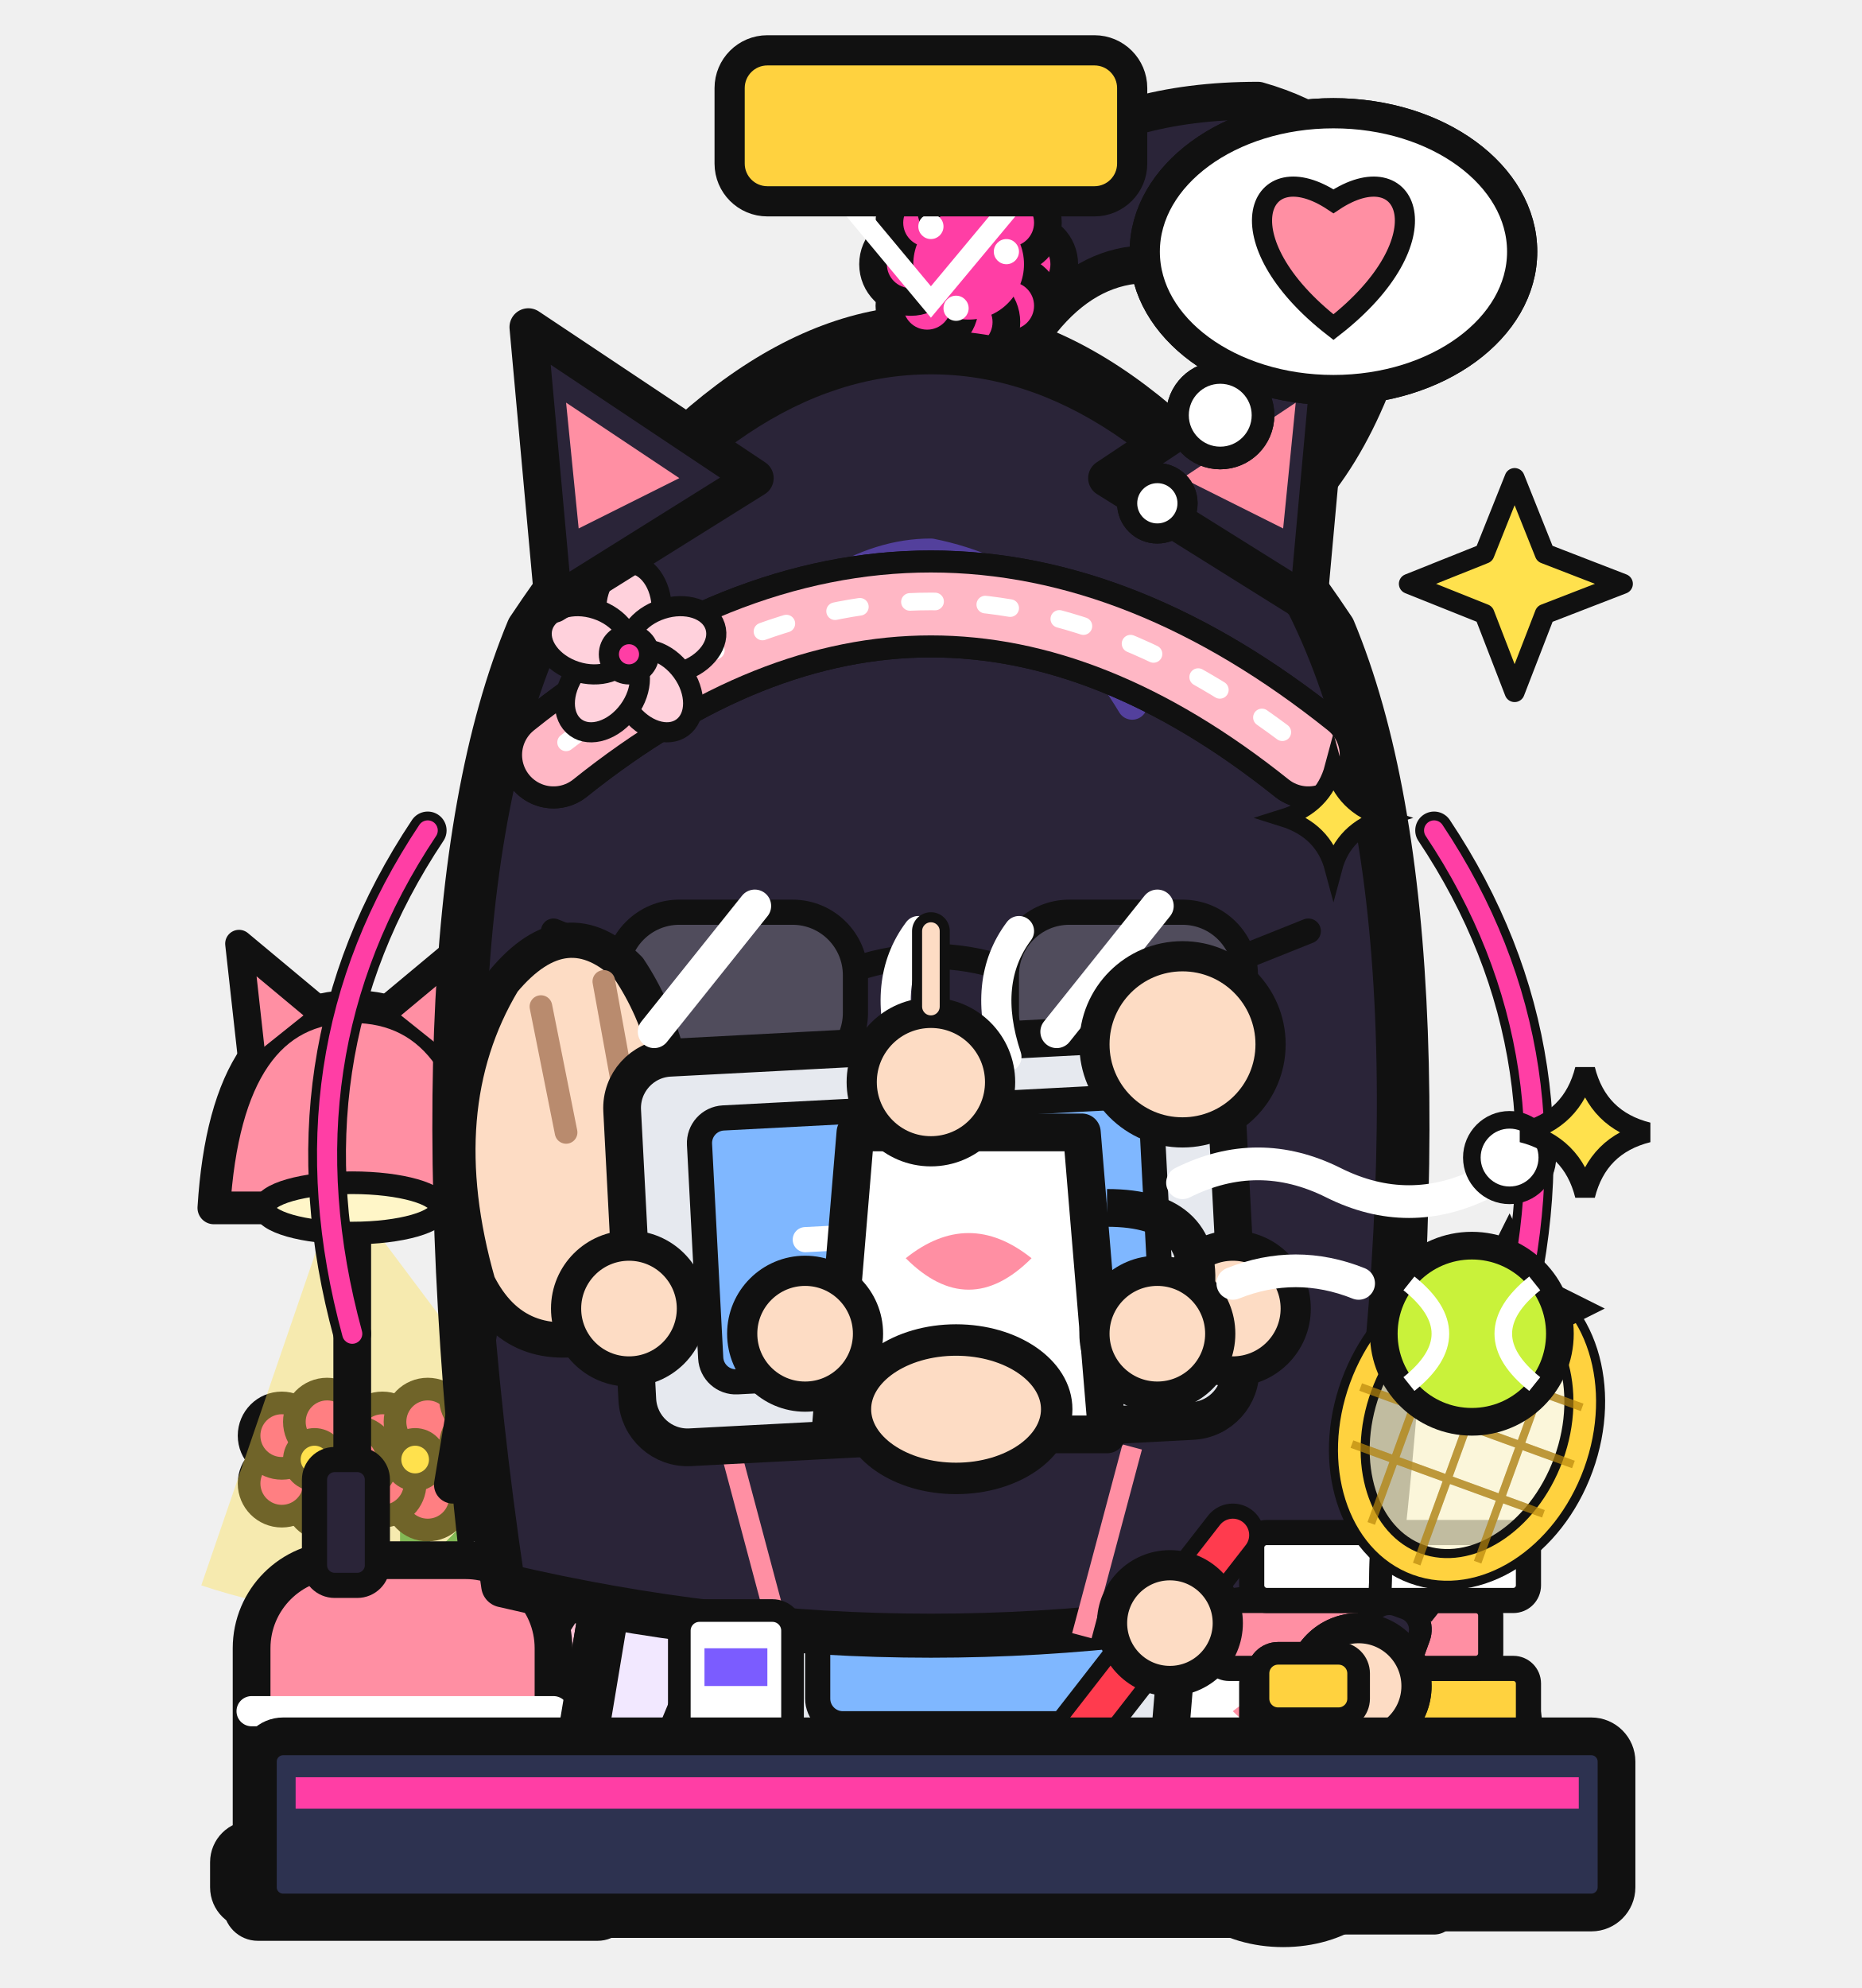
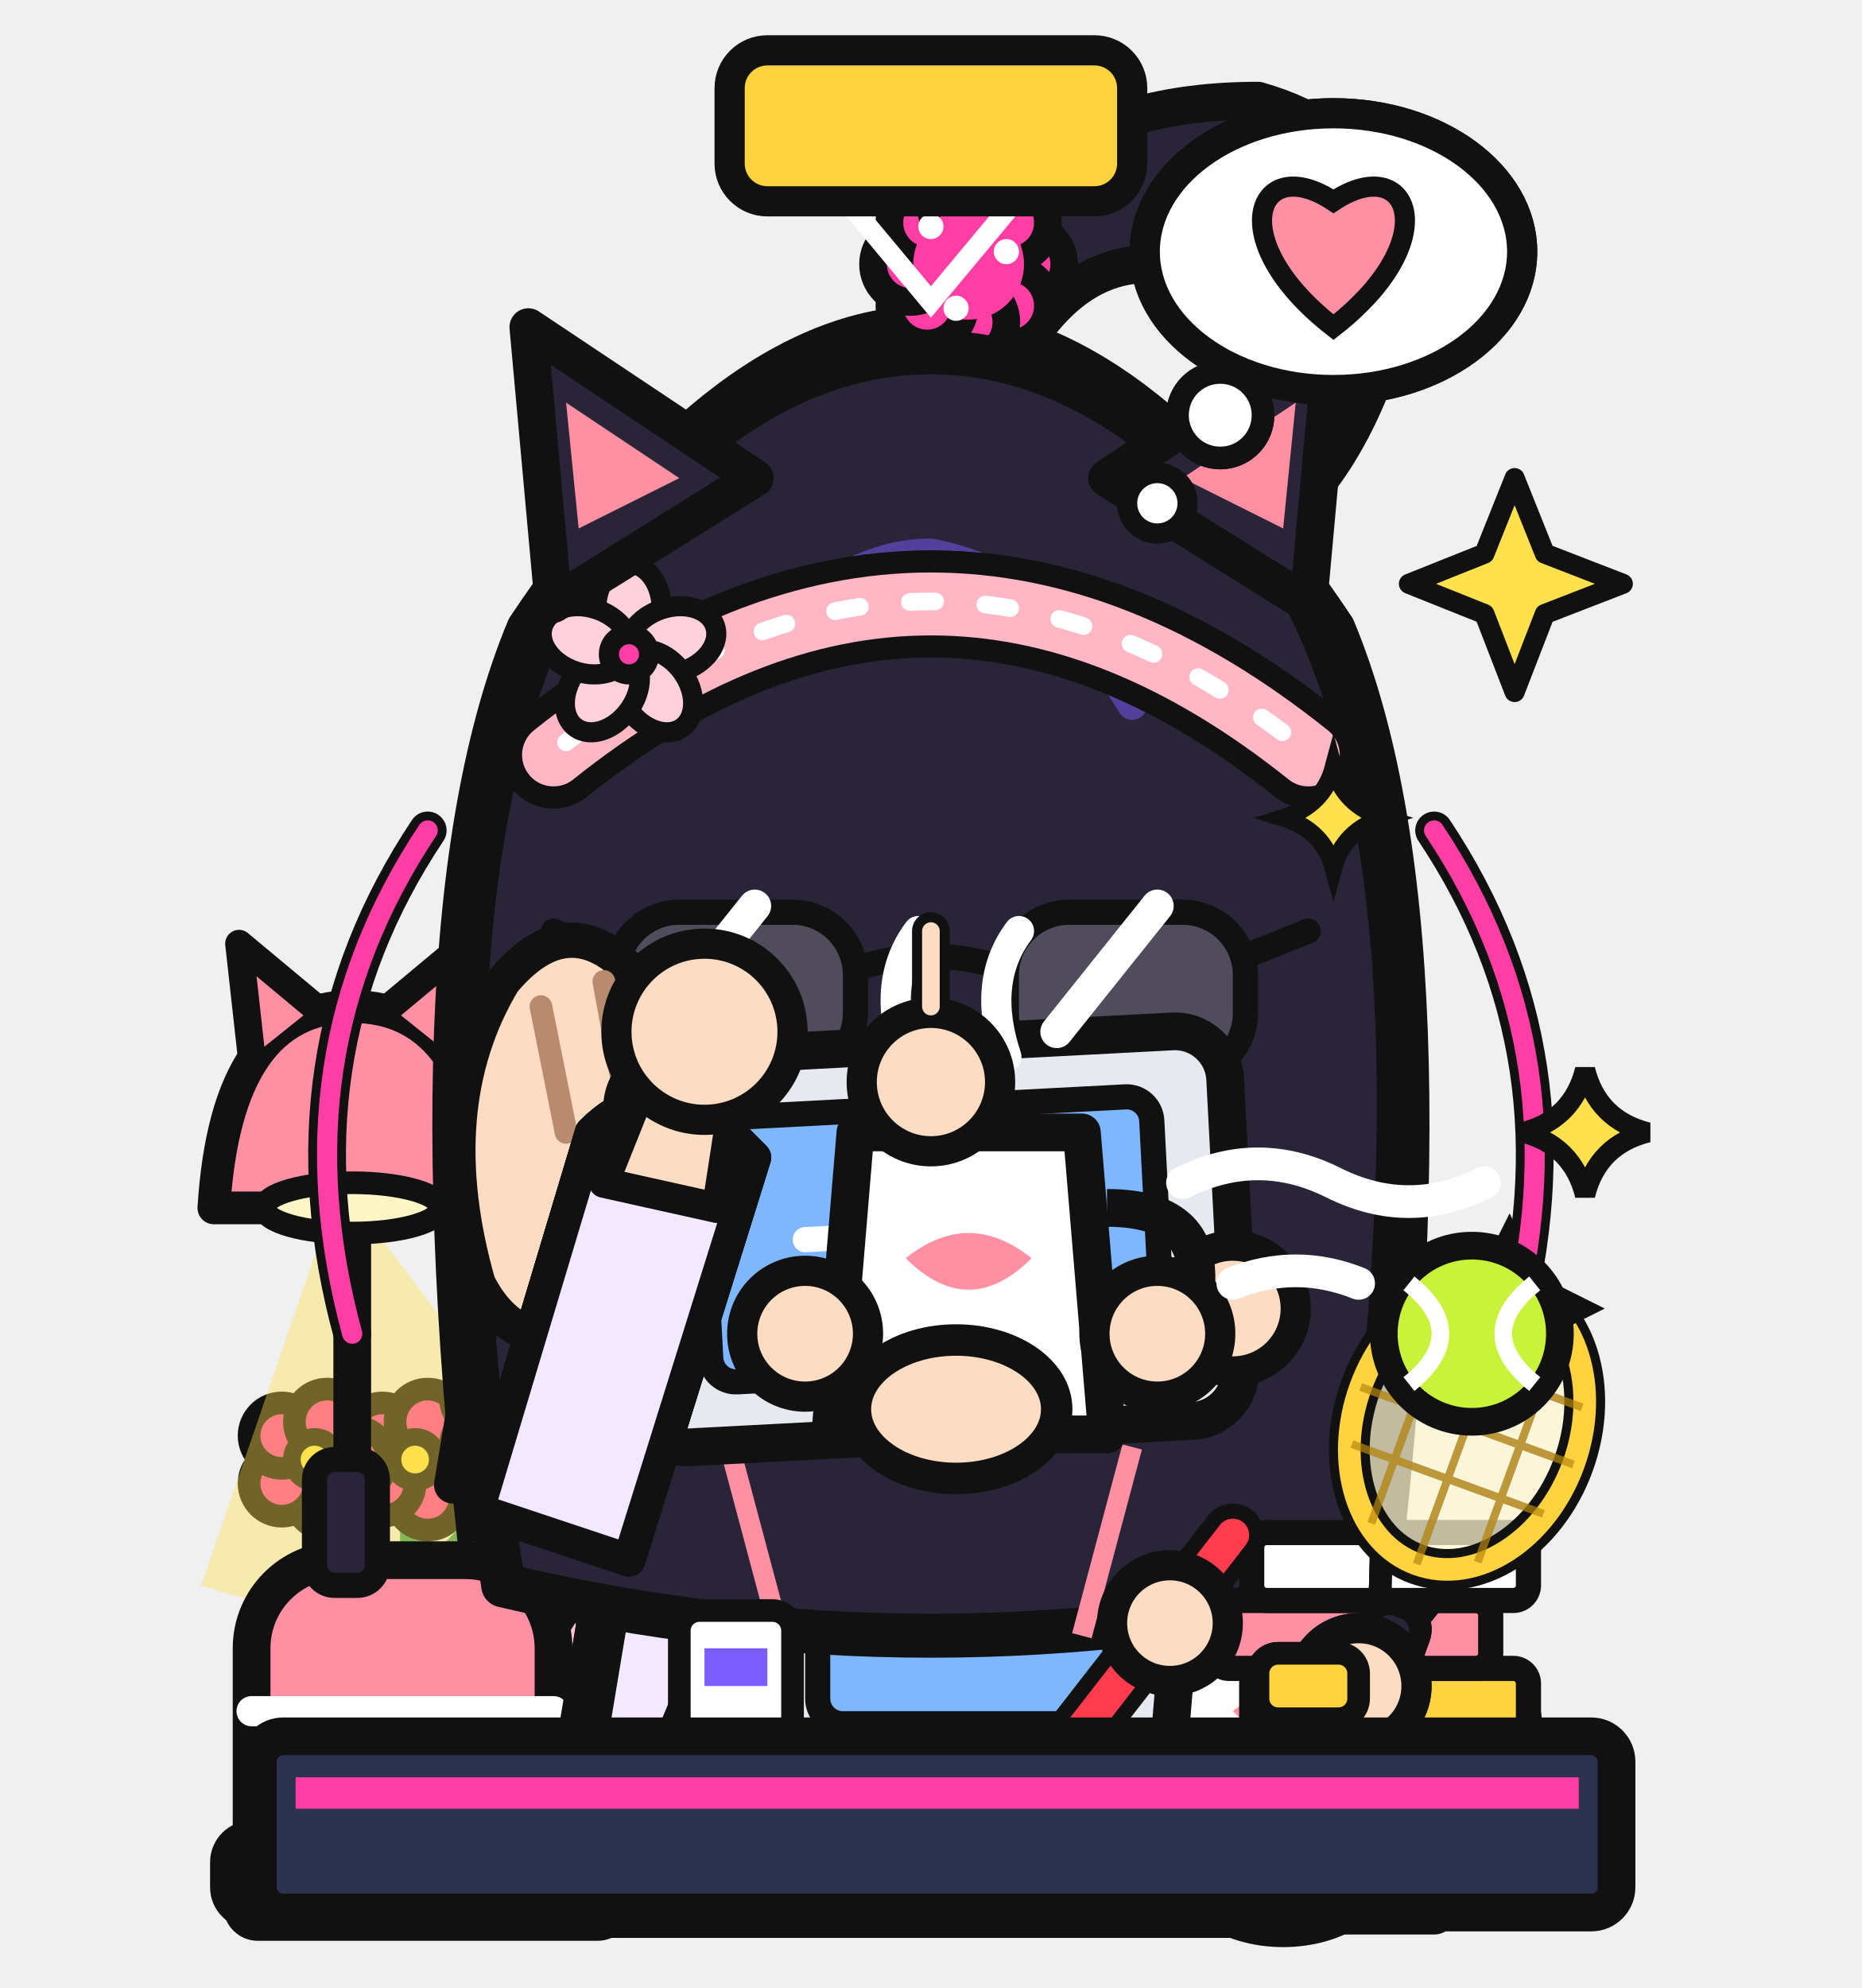
<svg xmlns="http://www.w3.org/2000/svg" viewBox="-14 -14 148 158" width="444" height="474">
  <g id="PARTNER">
    <g id="item_flower">
      <g stroke="#111" stroke-linejoin="round" stroke-linecap="round">
        <rect x="5" y="134" width="30" height="5" rx="1.5" fill="#F2E8FF" stroke-width="2.5" />
        <path d="M10 120H28L26 134H12Z" fill="#FF8FA3" stroke-width="2.8" />
        <path d="M19 120V106M19 114Q13 110 12 104M19 112Q25 108 27 102" fill="none" stroke="#2E9E5B" stroke-width="2.4" />
        <g fill="#FF3EA5" stroke-width="1.8">
          <circle cx="22.2" cy="102.0" r="2.6" />
          <circle cx="20.0" cy="105.0" r="2.6" />
          <circle cx="16.4" cy="103.9" r="2.6" />
          <circle cx="16.4" cy="100.1" r="2.6" />
          <circle cx="20.0" cy="99.0" r="2.6" />
        </g>
        <circle cx="19" cy="102" r="1.8" fill="#FFE14D" stroke-width="1.4" />
        <g fill="#FF3EA5" stroke-width="1.8">
          <circle cx="14.2" cy="102.0" r="2.6" />
          <circle cx="12.0" cy="105.0" r="2.6" />
          <circle cx="8.4" cy="103.9" r="2.6" />
          <circle cx="8.4" cy="100.1" r="2.6" />
          <circle cx="12.0" cy="99.0" r="2.6" />
        </g>
        <circle cx="11" cy="102" r="1.8" fill="#FFE14D" stroke-width="1.4" />
        <g fill="#FF3EA5" stroke-width="1.8">
          <circle cx="30.2" cy="99.0" r="2.6" />
          <circle cx="28.0" cy="102.0" r="2.6" />
          <circle cx="24.4" cy="100.9" r="2.6" />
          <circle cx="24.4" cy="97.1" r="2.6" />
          <circle cx="28.0" cy="96.0" r="2.6" />
        </g>
        <circle cx="27" cy="99" r="1.8" fill="#FFE14D" stroke-width="1.4" />
      </g>
    </g>
    <g id="item_lamp">
      <g stroke="#111" stroke-linejoin="round" stroke-linecap="round">
        <path d="M13 80L2 112Q20 118 34 108Z" fill="#FFE14D" opacity=".4" stroke="none" />
        <rect x="4" y="132" width="20" height="6" rx="2" fill="#FF8FA3" stroke-width="2.6" />
        <path d="M14 132V84" fill="none" stroke-width="3" />
        <path d="M3 82Q4 66 14 66Q24 66 25 82Z" fill="#FF8FA3" stroke-width="2.6" />
        <path d="M6 70L5 61L11 66M17 66L23 61L22 70" fill="#FF8FA3" stroke-width="2.2" />
        <ellipse cx="14" cy="82" rx="7" ry="2" fill="#FFF6C8" stroke-width="1.8" />
      </g>
    </g>
    <g id="tennis_ponytail">
      <path d="M60 14Q64 -6 86 -6Q100 -2 96 14Q92 26 84 30Q90 14 82 8Q72 4 66 16Z" fill="#2A2438" stroke="#111" stroke-width="3" stroke-linejoin="round" />
      <circle cx="62" cy="14" r="4" fill="#FF8FA3" stroke="#111" stroke-width="2.4" />
    </g>
    <g id="hair_back">
      <path d="M25 116Q18 60 28 36Q44 12 60 12Q76 12 92 36Q102 60 95 116Q86 120 82 112L86 62Q60 48 34 62L38 112Q34 120 25 116Z" fill="#2A2438" stroke="#111" stroke-width="3.5" stroke-linejoin="round" />
    </g>
    <g id="item_scrunchie">
      <g stroke="#111" stroke-linejoin="round" stroke-linecap="round">
        <g fill="#FF3EA5" stroke-width="2.2">
          <circle cx="67.6" cy="7.0" r="3" />
          <circle cx="66.3" cy="10.3" r="3" />
          <circle cx="63.0" cy="11.6" r="3" />
          <circle cx="59.7" cy="10.3" r="3" />
          <circle cx="58.4" cy="7.0" r="3" />
          <circle cx="59.7" cy="3.7" r="3" />
          <circle cx="63.0" cy="2.4" r="3" />
          <circle cx="66.3" cy="3.7" r="3" />
        </g>
        <circle cx="63" cy="7" r="4.4" fill="#FF3EA5" stroke="none" />
        <g fill="#fff" stroke="none">
          <circle cx="60" cy="4" r="1" />
          <circle cx="66" cy="6" r="1" />
          <circle cx="62" cy="10.5" r="1" />
        </g>
      </g>
    </g>
    <g id="jacket_work">
      <path d="M30 138L36 102Q60 92 84 102L90 138Z" fill="#2D3250" stroke="#111" stroke-width="4" stroke-linejoin="round" />
      <path d="M30 104Q60 92 90 104" fill="none" stroke="#111" stroke-width="9" stroke-linecap="round" />
      <path d="M30 104Q60 92 90 104" fill="none" stroke="#15161F" stroke-width="4.5" stroke-linecap="round" />
    </g>
    <g id="jacket_chill">
      <path d="M30 138L36 102Q60 92 84 102L90 138Z" fill="#C9B8FF" stroke="#111" stroke-width="4" stroke-linejoin="round" />
      <path d="M44 106L60 122L76 106" fill="none" stroke="#7B5CFF" stroke-width="3.5" stroke-linejoin="round" />
      <path d="M30 104Q60 92 90 104" fill="none" stroke="#111" stroke-width="9" stroke-linecap="round" />
      <path d="M30 104Q60 92 90 104" fill="none" stroke="#15161F" stroke-width="4.5" stroke-linecap="round" />
    </g>
    <g id="item_blanket">
      <g stroke="#111" stroke-linejoin="round" stroke-linecap="round">
        <path d="M20 138L24 110Q26 104 33 103Q60 98 87 103Q94 104 96 110L100 138Z" fill="#FFC2D6" stroke-width="3.5" />
        <path d="M24 110Q60 102 96 110" fill="none" stroke="#fff" stroke-width="3" />
        <g transform="translate(42 124)">
          <path d="M-7 3Q-7 -6 0 -6Q7 -6 7 3Q7 7 0 7Q-7 7 -7 3Z" fill="#fff" stroke-width="2" />
          <path d="M-6 -3L-6 -10L-1 -6M6 -3L6 -10L1 -6" fill="#fff" stroke-width="2" />
          <circle cx="-2.6" cy="1" r=".9" fill="#111" stroke="none" />
          <circle cx="2.6" cy="1" r=".9" fill="#111" stroke="none" />
          <path d="M-1.4 3.4Q0 4.6 1.4 3.4" fill="none" stroke-width="1.2" />
        </g>
        <g transform="translate(66 128)">
          <path d="M-7 3Q-7 -6 0 -6Q7 -6 7 3Q7 7 0 7Q-7 7 -7 3Z" fill="#fff" stroke-width="2" />
          <path d="M-6 -3L-6 -10L-1 -6M6 -3L6 -10L1 -6" fill="#fff" stroke-width="2" />
          <circle cx="-2.6" cy="1" r=".9" fill="#111" stroke="none" />
          <circle cx="2.6" cy="1" r=".9" fill="#111" stroke="none" />
          <path d="M-1.4 3.4Q0 4.6 1.4 3.4" fill="none" stroke-width="1.2" />
        </g>
        <g fill="#FF8FA3" stroke="none">
          <circle cx="30" cy="132" r="1.6" />
          <circle cx="86" cy="118" r="1.6" />
          <circle cx="54" cy="134" r="1.6" />
        </g>
      </g>
    </g>
    <g id="jacket_tennis">
      <path d="M30 138L36 102Q60 92 84 102L90 138Z" fill="#FFFFFF" stroke="#111" stroke-width="4" stroke-linejoin="round" />
      <path d="M44 106L60 122L76 106" fill="none" stroke="#FF8FA3" stroke-width="3.5" stroke-linejoin="round" />
      <path d="M30 104Q60 92 90 104" fill="none" stroke="#111" stroke-width="9" stroke-linecap="round" />
      <path d="M30 104Q60 92 90 104" fill="none" stroke="#FF8FA3" stroke-width="4.5" stroke-linecap="round" />
    </g>
    <g id="item_bag">
      <g stroke="#111" stroke-linejoin="round" stroke-linecap="round">
        <path d="M40 100Q30 112 24 124" fill="none" stroke-width="4.5" />
        <path d="M40 100Q30 112 24 124" fill="none" stroke="#FF3EA5" stroke-width="2" />
        <rect x="6" y="110" width="24" height="28" rx="7" fill="#FF8FA3" stroke-width="3" />
        <path d="M6 122H30" fill="none" stroke="#fff" stroke-width="2.4" />
        <rect x="11" y="102" width="5" height="10" rx="1.6" fill="#2A2438" stroke-width="2" />
        <circle cx="23" cy="129" r="3.4" fill="#C9F23A" stroke-width="1.8" />
      </g>
    </g>
    <g id="jacket_desk">
      <path d="M30 138L36 102Q60 92 84 102L90 138Z" fill="#F2E8FF" stroke="#111" stroke-width="4" stroke-linejoin="round" />
      <path d="M44 106L60 122L76 106" fill="none" stroke="#B9A2FF" stroke-width="3.5" stroke-linejoin="round" />
      <path d="M30 104Q60 92 90 104" fill="none" stroke="#111" stroke-width="9" stroke-linecap="round" />
      <path d="M30 104Q60 92 90 104" fill="none" stroke="#15161F" stroke-width="4.5" stroke-linecap="round" />
    </g>
    <g id="work_tablet">
      <path d="M38 128L48 104L80 104L86 128Z" fill="#E6E9EF" stroke="#111" stroke-width="3" stroke-linejoin="round" />
      <rect x="51" y="108" width="24" height="15" rx="2" fill="#7FB7FF" stroke="#111" stroke-width="2" />
+     </g>
+     <g id="work_stylus">
      <path d="M82 92L92 124" stroke="#111" stroke-width="3.2" stroke-linecap="round" />
      <path d="M82 92L92 124" stroke="#7B5CFF" stroke-width="1.4" stroke-linecap="round" />
    </g>
    <g id="chill_cup">
      <path d="M78 136L80 112L98 112L100 136Z" fill="#fff" stroke="#111" stroke-width="3" stroke-linejoin="round" />
      <path d="M100 118Q108 118 107 125Q106 131 99 130" fill="none" stroke="#111" stroke-width="3" />
      <path d="M84 106Q82 100 85 96M92 106Q90 100 93 96" fill="none" stroke="#fff" stroke-width="2.4" stroke-linecap="round" />
      <path d="M84 122Q89 118 94 122Q89 127 84 122Z" fill="#FF8FA3" />
      <ellipse cx="88" cy="134" rx="8" ry="5.5" fill="#FDDCC4" stroke="#111" stroke-width="2.5" />
    </g>
    <g id="ear_L">
      <path d="M34 68C34 72.42 31.76 76 29 76C26.24 76 24 72.42 24 68C24 63.58 26.24 60 29 60C31.76 60 34 63.58 34 68Z" fill="#FDDCC4" stroke="#111" stroke-width="3" stroke-linecap="butt" stroke-linejoin="miter" opacity="1" />
    </g>
    <g id="ear_R">
      <path d="M96 68C96 72.42 93.76 76 91 76C88.24 76 86 72.42 86 68C86 63.58 88.24 60 91 60C93.76 60 96 63.58 96 68Z" fill="#FDDCC4" stroke="#111" stroke-width="3" stroke-linecap="butt" stroke-linejoin="miter" opacity="1" />
    </g>
    <g id="face_base">
      <path d="M30 68Q30 34 60 32Q90 34 90 68Q90 92 60 94Q30 92 30 68Z" fill="#FDDCC4" stroke="#111" stroke-width="3.5" stroke-linecap="butt" stroke-linejoin="miter" opacity="1" />
    </g>
    <g id="blush">
      <ellipse cx="38" cy="75" rx="5" ry="3" fill="#FF8FA3" opacity=".8" />
      <ellipse cx="82" cy="75" rx="5" ry="3" fill="#FF8FA3" opacity=".8" />
    </g>
    <g id="eyes_open">
      <g transform="translate(0 -1)">
        <defs>
          <linearGradient id="ig_eyes_open" x1="0" y1="0" x2="0" y2="1">
            <stop offset="0" stop-color="#4A2A1A" />
            <stop offset=".45" stop-color="#7A4A2E" />
            <stop offset="1" stop-color="#B07A4E" />
          </linearGradient>
        </defs>
        <clipPath id="wl_eyes_open">
          <path d="M52.2 65Q50 62.6 44 62.4Q37.6 62.4 34.8 63.8Q38.5 69.8 44.5 70Q49.5 70 52.2 65Z" />
        </clipPath>
        <clipPath id="wr_eyes_open">
          <path d="M67.8 65Q70 62.6 76 62.4Q82.4 62.4 85.2 63.8Q81.5 69.8 75.5 70Q70.5 70 67.8 65Z" />
        </clipPath>
        <path d="M52.2 65Q50 62.6 44 62.4Q37.6 62.4 34.8 63.8Q38.5 69.8 44.5 70Q49.5 70 52.2 65Z" fill="#fff" />
        <path d="M67.8 65Q70 62.6 76 62.4Q82.4 62.4 85.2 63.8Q81.5 69.8 75.5 70Q70.5 70 67.8 65Z" fill="#fff" />
        <g clip-path="url(#wl_eyes_open)">
          <circle cx="43.8" cy="66" r="5.3" fill="url(#ig_eyes_open)" stroke="#3A2016" stroke-width=".8" />
          <circle cx="43.8" cy="66.2" r="2" fill="#3A2016" opacity=".55" />
        </g>
        <g clip-path="url(#wr_eyes_open)">
          <circle cx="76.2" cy="66" r="5.3" fill="url(#ig_eyes_open)" stroke="#3A2016" stroke-width=".8" />
          <circle cx="76.2" cy="66.2" r="2" fill="#3A2016" opacity=".55" />
        </g>
        <circle cx="45.6" cy="64.6" r="1.2" fill="#fff" />
        <circle cx="78" cy="64.6" r="1.2" fill="#fff" />
        <circle cx="42.4" cy="68" r=".5" fill="#fff" opacity=".8" />
        <circle cx="74.8" cy="68" r=".5" fill="#fff" opacity=".8" />
        <path d="M50.8 60.8Q44 59.2 36.8 60.6 M69.2 60.8Q76 59.2 83.2 60.6" fill="none" stroke="#B98B6E" stroke-width="1" stroke-linecap="round" />
        <path d="M35 64.2Q38.4 69.8 44.5 70.2Q48.6 70.2 50.8 67.4 M85 64.2Q81.6 69.8 75.5 70.2Q71.4 70.2 69.2 67.4" fill="none" stroke="#2A1A14" stroke-width="1" stroke-linecap="round" />
        <path d="M52.6 65.4Q50.4 62.2 44 62Q37.4 62 34.4 63.8 M67.4 65.4Q69.6 62.2 76 62Q82.6 62 85.6 63.8" fill="none" stroke="#111" stroke-width="3.4" stroke-linecap="round" />
        <path d="M35.6 63L30.6 61.4 M84.4 63L89.4 61.4" fill="none" stroke="#111" stroke-width="2.6" stroke-linecap="round" />
        <path d="M35.2 64.2L32.4 65 M84.8 64.2L87.6 65" fill="none" stroke="#111" stroke-width="1.3" stroke-linecap="round" />
        <path d="M39.4 56.4Q44 55.4 48.6 56.1 M80.6 56.4Q76 55.4 71.4 56.1" fill="none" stroke="#111" stroke-width="2.8" stroke-linecap="round" />
      </g>
    </g>
    <g id="eyes_closed">
      <g transform="translate(0 -1)">
        <path d="M52 65.6Q45 69.6 38 65.6L34.6 64.2 M68 65.6Q75 69.6 82 65.6L85.4 64.2" fill="none" stroke="#111" stroke-width="3" stroke-linecap="round" stroke-linejoin="round" />
        <path d="M39.4 56.4Q44 55.4 48.6 56.1 M80.6 56.4Q76 55.4 71.4 56.1" fill="none" stroke="#111" stroke-width="2.8" stroke-linecap="round" />
      </g>
    </g>
    <g id="eyes_drowsy">
      <g transform="translate(0 -1)">
        <defs>
          <linearGradient id="ig_eyes_drowsy" x1="0" y1="0" x2="0" y2="1">
            <stop offset="0" stop-color="#4A2A1A" />
            <stop offset=".45" stop-color="#7A4A2E" />
            <stop offset="1" stop-color="#B07A4E" />
          </linearGradient>
        </defs>
        <clipPath id="wl_eyes_drowsy">
          <path d="M52.2 65Q50 62.6 44 62.4Q37.6 62.4 34.8 63.8Q38.5 69.8 44.5 70Q49.5 70 52.2 65Z" />
        </clipPath>
        <clipPath id="wr_eyes_drowsy">
          <path d="M67.8 65Q70 62.6 76 62.4Q82.4 62.4 85.2 63.8Q81.5 69.8 75.5 70Q70.5 70 67.8 65Z" />
        </clipPath>
        <path d="M52.2 65Q50 62.6 44 62.4Q37.6 62.4 34.8 63.8Q38.5 69.8 44.5 70Q49.5 70 52.2 65Z" fill="#fff" />
        <path d="M67.8 65Q70 62.6 76 62.4Q82.4 62.4 85.2 63.8Q81.5 69.8 75.5 70Q70.5 70 67.8 65Z" fill="#fff" />
        <g clip-path="url(#wl_eyes_drowsy)">
          <circle cx="43.8" cy="66" r="5.3" fill="url(#ig_eyes_drowsy)" stroke="#3A2016" stroke-width=".8" />
          <circle cx="43.8" cy="66.2" r="2" fill="#3A2016" opacity=".55" />
        </g>
        <g clip-path="url(#wr_eyes_drowsy)">
          <circle cx="76.2" cy="66" r="5.3" fill="url(#ig_eyes_drowsy)" stroke="#3A2016" stroke-width=".8" />
          <circle cx="76.2" cy="66.2" r="2" fill="#3A2016" opacity=".55" />
        </g>
        <circle cx="45.6" cy="64.6" r="1.2" fill="#fff" />
        <circle cx="78" cy="64.6" r="1.2" fill="#fff" />
        <circle cx="42.4" cy="68" r=".5" fill="#fff" opacity=".8" />
        <circle cx="74.8" cy="68" r=".5" fill="#fff" opacity=".8" />
        <path d="M50.8 60.8Q44 59.2 36.8 60.6 M69.2 60.8Q76 59.2 83.2 60.6" fill="none" stroke="#B98B6E" stroke-width="1" stroke-linecap="round" />
        <path d="M35 64.2Q38.4 69.8 44.5 70.2Q48.6 70.2 50.8 67.4 M85 64.2Q81.6 69.8 75.5 70.2Q71.4 70.2 69.2 67.4" fill="none" stroke="#2A1A14" stroke-width="1" stroke-linecap="round" />
        <path d="M52.6 65.4Q50.4 62.2 44 62Q37.4 62 34.4 63.8 M67.4 65.4Q69.6 62.2 76 62Q82.6 62 85.6 63.8" fill="none" stroke="#111" stroke-width="3.4" stroke-linecap="round" />
        <path d="M35.6 63L30.6 61.4 M84.4 63L89.4 61.4" fill="none" stroke="#111" stroke-width="2.6" stroke-linecap="round" />
        <path d="M35.2 64.2L32.4 65 M84.8 64.2L87.6 65" fill="none" stroke="#111" stroke-width="1.3" stroke-linecap="round" />
        <path d="M39.4 56.4Q44 55.4 48.6 56.1 M80.6 56.4Q76 55.4 71.4 56.1" fill="none" stroke="#111" stroke-width="2.8" stroke-linecap="round" />
        <path d="M33 54L56 54L56 64.6L33 64.6Z M64 54L87 54L87 64.6L64 64.6Z" fill="#FDDCC4" />
        <path d="M39.4 56.4Q44 55.4 48.6 56.1 M80.6 56.4Q76 55.4 71.4 56.1" fill="none" stroke="#111" stroke-width="2.8" stroke-linecap="round" />
        <path d="M53.6 64.6L37 64.6L32.4 63 M66.4 64.6L83 64.6L87.6 63" fill="none" stroke="#111" stroke-width="3.2" stroke-linecap="round" stroke-linejoin="round" />
      </g>
    </g>
    <g id="eyes_bright">
      <g transform="translate(0 -1)">
        <defs>
          <linearGradient id="ig_eyes_bright" x1="0" y1="0" x2="0" y2="1">
            <stop offset="0" stop-color="#4A2A1A" />
            <stop offset=".45" stop-color="#7A4A2E" />
            <stop offset="1" stop-color="#B07A4E" />
          </linearGradient>
        </defs>
        <clipPath id="wl_eyes_bright">
          <path d="M52.2 65Q50 62.6 44 62.4Q37.6 62.4 34.8 63.8Q38.5 69.8 44.5 70Q49.5 70 52.2 65Z" />
        </clipPath>
        <clipPath id="wr_eyes_bright">
          <path d="M67.8 65Q70 62.6 76 62.4Q82.4 62.4 85.2 63.8Q81.5 69.8 75.5 70Q70.5 70 67.8 65Z" />
        </clipPath>
        <path d="M52.2 65Q50 62.6 44 62.4Q37.6 62.4 34.8 63.8Q38.5 69.8 44.5 70Q49.5 70 52.2 65Z" fill="#fff" />
        <path d="M67.8 65Q70 62.6 76 62.4Q82.4 62.4 85.2 63.8Q81.5 69.8 75.5 70Q70.5 70 67.8 65Z" fill="#fff" />
        <g clip-path="url(#wl_eyes_bright)">
          <circle cx="43.8" cy="66" r="5.3" fill="url(#ig_eyes_bright)" stroke="#3A2016" stroke-width=".8" />
          <circle cx="43.8" cy="66.2" r="2" fill="#3A2016" opacity=".55" />
        </g>
        <g clip-path="url(#wr_eyes_bright)">
          <circle cx="76.2" cy="66" r="5.3" fill="url(#ig_eyes_bright)" stroke="#3A2016" stroke-width=".8" />
          <circle cx="76.2" cy="66.2" r="2" fill="#3A2016" opacity=".55" />
        </g>
        <circle cx="45.6" cy="64.6" r="1.2" fill="#fff" />
        <circle cx="78" cy="64.6" r="1.2" fill="#fff" />
        <circle cx="42.4" cy="68" r=".5" fill="#fff" opacity=".8" />
        <circle cx="74.8" cy="68" r=".5" fill="#fff" opacity=".8" />
        <path d="M50.8 60.8Q44 59.2 36.8 60.6 M69.2 60.8Q76 59.2 83.2 60.6" fill="none" stroke="#B98B6E" stroke-width="1" stroke-linecap="round" />
        <path d="M35 64.2Q38.4 69.8 44.5 70.2Q48.6 70.2 50.8 67.4 M85 64.2Q81.6 69.8 75.5 70.2Q71.4 70.2 69.2 67.4" fill="none" stroke="#2A1A14" stroke-width="1" stroke-linecap="round" />
        <path d="M52.6 65.4Q50.4 62.2 44 62Q37.4 62 34.4 63.8 M67.4 65.4Q69.6 62.2 76 62Q82.6 62 85.6 63.8" fill="none" stroke="#111" stroke-width="3.4" stroke-linecap="round" />
        <path d="M35.6 63L30.6 61.4 M84.4 63L89.4 61.4" fill="none" stroke="#111" stroke-width="2.6" stroke-linecap="round" />
        <path d="M35.2 64.2L32.4 65 M84.8 64.2L87.6 65" fill="none" stroke="#111" stroke-width="1.3" stroke-linecap="round" />
        <path d="M39.4 56.4Q44 55.4 48.6 56.1 M80.6 56.4Q76 55.4 71.4 56.1" fill="none" stroke="#111" stroke-width="2.8" stroke-linecap="round" />
        <circle cx="42" cy="66.4" r="1" fill="#fff" />
        <circle cx="74.4" cy="66.4" r="1" fill="#fff" />
        <path d="M28 54L31 56M30 50L33 53M92 54L89 56M90 50L87 53" stroke="#111" stroke-width="1.8" stroke-linecap="round" />
      </g>
    </g>
    <g id="eyes_down">
      <g transform="translate(0 -1)">
        <defs>
          <linearGradient id="ig_eyes_down" x1="0" y1="0" x2="0" y2="1">
            <stop offset="0" stop-color="#4A2A1A" />
            <stop offset=".45" stop-color="#7A4A2E" />
            <stop offset="1" stop-color="#B07A4E" />
          </linearGradient>
        </defs>
        <clipPath id="wl_eyes_down">
          <path d="M52.2 65Q50 62.6 44 62.4Q37.6 62.4 34.8 63.8Q38.5 69.8 44.5 70Q49.5 70 52.2 65Z" />
        </clipPath>
        <clipPath id="wr_eyes_down">
          <path d="M67.8 65Q70 62.6 76 62.4Q82.4 62.4 85.2 63.8Q81.5 69.8 75.5 70Q70.5 70 67.8 65Z" />
        </clipPath>
        <path d="M52.2 65Q50 62.6 44 62.4Q37.6 62.4 34.8 63.8Q38.5 69.8 44.5 70Q49.5 70 52.2 65Z" fill="#fff" />
        <path d="M67.8 65Q70 62.6 76 62.4Q82.4 62.4 85.2 63.8Q81.5 69.8 75.5 70Q70.5 70 67.8 65Z" fill="#fff" />
        <g clip-path="url(#wl_eyes_down)">
          <circle cx="43.8" cy="67.6" r="5.3" fill="url(#ig_eyes_down)" stroke="#3A2016" stroke-width=".8" />
          <circle cx="43.8" cy="67.8" r="2" fill="#3A2016" opacity=".55" />
        </g>
        <g clip-path="url(#wr_eyes_down)">
          <circle cx="76.2" cy="67.6" r="5.3" fill="url(#ig_eyes_down)" stroke="#3A2016" stroke-width=".8" />
          <circle cx="76.2" cy="67.8" r="2" fill="#3A2016" opacity=".55" />
        </g>
        <circle cx="45.6" cy="66.2" r="1.2" fill="#fff" />
        <circle cx="78" cy="66.2" r="1.2" fill="#fff" />
        <circle cx="42.4" cy="68" r=".5" fill="#fff" opacity=".8" />
        <circle cx="74.8" cy="68" r=".5" fill="#fff" opacity=".8" />
        <path d="M50.8 60.8Q44 59.2 36.8 60.6 M69.2 60.8Q76 59.2 83.2 60.6" fill="none" stroke="#B98B6E" stroke-width="1" stroke-linecap="round" />
        <path d="M35 64.2Q38.4 69.8 44.5 70.2Q48.6 70.2 50.8 67.4 M85 64.2Q81.6 69.8 75.5 70.2Q71.4 70.2 69.2 67.4" fill="none" stroke="#2A1A14" stroke-width="1" stroke-linecap="round" />
        <path d="M52.6 65.4Q50.4 62.2 44 62Q37.4 62 34.4 63.8 M67.4 65.4Q69.6 62.2 76 62Q82.6 62 85.6 63.8" fill="none" stroke="#111" stroke-width="3.4" stroke-linecap="round" />
        <path d="M35.6 63L30.6 61.4 M84.4 63L89.4 61.4" fill="none" stroke="#111" stroke-width="2.6" stroke-linecap="round" />
        <path d="M35.2 64.2L32.4 65 M84.8 64.2L87.6 65" fill="none" stroke="#111" stroke-width="1.3" stroke-linecap="round" />
        <path d="M39.4 56.4Q44 55.4 48.6 56.1 M80.6 56.4Q76 55.4 71.4 56.1" fill="none" stroke="#111" stroke-width="2.8" stroke-linecap="round" />
      </g>
    </g>
    <g id="eyes_happy">
      <g transform="translate(0 -1)">
        <path d="M51.4 66Q45 59.6 38.6 66 M68.6 66Q75 59.6 81.4 66" fill="none" stroke="#111" stroke-width="3" stroke-linecap="round" />
        <path d="M38.8 65L36.4 63.6M39.6 63.4L37.6 61.6 M81.2 65L83.6 63.6M80.4 63.4L82.4 61.6" fill="none" stroke="#111" stroke-width="1.4" stroke-linecap="round" />
        <path d="M39.4 56.4Q44 55.4 48.6 56.1 M80.6 56.4Q76 55.4 71.4 56.1" fill="none" stroke="#111" stroke-width="2.8" stroke-linecap="round" />
      </g>
    </g>
    <g id="eyes_surprised">
      <circle cx="46" cy="64" r="3.4" fill="#8B5A3C" />
      <circle cx="74" cy="64" r="3.4" fill="#8B5A3C" />
      <path d="M40 55Q46 52 52 54M68 54Q74 52 80 55" fill="none" stroke="#111" stroke-width="2.4" stroke-linecap="round" />
    </g>
    <g id="eyes_low">
      <g transform="translate(0 -1)">
        <path d="M51.4 67.6Q45 70.2 38.4 67.6 M68.6 67.6Q75 70.2 81.6 67.6" fill="none" stroke="#C9A07E" stroke-width="2.4" stroke-linecap="round" />
        <path d="M51.8 65.4L37.4 65.4 M68.2 65.4L82.6 65.4" fill="none" stroke="#111" stroke-width="2.8" stroke-linecap="round" />
        <path d="M51 66.6Q45 68 38.6 66.6 M69 66.6Q75 68 81.4 66.6" fill="none" stroke="#B98B6E" stroke-width="1.6" stroke-linecap="round" />
        <path d="M39.4 56.4Q44 55.4 48.6 56.1 M80.6 56.4Q76 55.4 71.4 56.1" fill="none" stroke="#111" stroke-width="2.8" stroke-linecap="round" />
      </g>
    </g>
    <g id="mouth_cat">
      <path d="M55 82Q57.5 84.6 60 82Q62.5 84.6 65 82" fill="none" stroke="#111" stroke-width="2.6" stroke-linecap="round" />
    </g>
    <g id="mouth_flat">
      <path d="M56.5 83L63.5 83" fill="none" stroke="#111" stroke-width="3" stroke-linecap="round" />
    </g>
    <g id="mouth_smile">
      <path d="M55.5 82Q60 86 64.5 82" fill="none" stroke="#111" stroke-width="2.6" stroke-linecap="round" />
    </g>
    <g id="mouth_o">
      <ellipse cx="60" cy="83" rx="3" ry="3.6" fill="#111" />
    </g>
    <g id="mask_work">
      <path d="M33 74Q60 68 87 74L85 88Q60 98 35 88Z" fill="#15161F" stroke="#111" stroke-width="3.2" stroke-linejoin="round" />
      <path d="M51 80Q55.5 85 60 80Q64.5 85 69 80" fill="none" stroke="#C9B8FF" stroke-width="2.8" stroke-linecap="round" />
    </g>
    <g id="hair_fringe">
      <path d="M29 62Q28 26 60 26Q92 26 91 62L88 48L84 56L78 42L72 52L66 40L60 51L54 40L48 52L42 42L36 56L32 48Z" fill="#2A2438" stroke="#111" stroke-width="3" stroke-linejoin="round" />
      <path d="M44 32Q52 28 62 29" fill="none" stroke="#7B5CFF" stroke-width="2.4" stroke-linecap="round" />
    </g>
    <g id="back_head">
      <path d="M26 112Q18 58 30 34Q44 14 60 14Q76 14 90 34Q102 58 94 112Q60 120 26 112Z" fill="#2A2438" stroke="#111" stroke-width="3.5" stroke-linejoin="round" />
      <path d="M44 40Q52 30 60 30M60 30Q70 32 76 42" fill="none" stroke="#7B5CFF" stroke-width="2.4" stroke-linecap="round" opacity=".5" />
    </g>
    <g id="tennis_headband">
      <path d="M30 46Q60 22 90 46" fill="none" stroke="#111" stroke-width="8.5" stroke-linecap="round" />
      <path d="M30 46Q60 22 90 46" fill="none" stroke="#fff" stroke-width="5" stroke-linecap="round" />
      <path d="M31 45Q60 22.6 89 45" fill="none" stroke="#FF8FA3" stroke-width="1.6" stroke-linecap="round" />
    </g>
    <g id="item_sakura">
      <path d="M30 46Q60 22 90 46" fill="none" stroke="#111" stroke-width="8.5" stroke-linecap="round" />
      <path d="M30 46Q60 22 90 46" fill="none" stroke="#FFB7C5" stroke-width="5" stroke-linecap="round" />
      <path d="M31 45Q60 22.6 89 45" fill="none" stroke="#fff" stroke-width="1.4" stroke-linecap="round" stroke-dasharray="2 4" />
      <g transform="translate(36 38)" stroke="#111" stroke-width="1.6" stroke-linejoin="round">
        <ellipse cx="0" cy="-3.6" rx="2.6" ry="3.6" fill="#FFD1DC" transform="rotate(0)" />
        <ellipse cx="0" cy="-3.6" rx="2.6" ry="3.6" fill="#FFD1DC" transform="rotate(72)" />
        <ellipse cx="0" cy="-3.6" rx="2.6" ry="3.6" fill="#FFD1DC" transform="rotate(144)" />
        <ellipse cx="0" cy="-3.6" rx="2.6" ry="3.6" fill="#FFD1DC" transform="rotate(216)" />
        <ellipse cx="0" cy="-3.6" rx="2.6" ry="3.6" fill="#FFD1DC" transform="rotate(288)" />
        <circle r="1.6" fill="#FF3EA5" />
      </g>
    </g>
    <g id="cat_ears">
      <path d="M30 34L28 12L46 24Z" fill="#2A2438" stroke="#111" stroke-width="3" stroke-linejoin="round" />
      <path d="M32 28L31 18L40 24Z" fill="#FF8FA3" />
      <path d="M90 34L92 12L74 24Z" fill="#2A2438" stroke="#111" stroke-width="3" stroke-linejoin="round" />
      <path d="M88 28L89 18L80 24Z" fill="#FF8FA3" />
    </g>
    <g id="work_badge">
      <path d="M44 101L48 116M76 101L72 116" stroke="#FF8FA3" stroke-width="1.6" />
      <rect x="40" y="114" width="9" height="12" rx="1.6" fill="#fff" stroke="#111" stroke-width="1.8" />
      <rect x="42" y="117" width="5" height="3" fill="#7B5CFF" />
    </g>
    <g id="desk_glasses">
      <g fill="#fff" fill-opacity=".18" stroke="#111" stroke-width="2">
        <rect x="35" y="58.5" width="19" height="13" rx="5" />
        <rect x="66" y="58.5" width="19" height="13" rx="5" />
      </g>
      <path d="M54 63Q60 61 66 63M35 62L30 60M85 62L90 60" fill="none" stroke="#111" stroke-width="2" stroke-linecap="round" />
    </g>
    <g id="desk_books">
      <rect x="82.5" y="124" width="22" height="5.4" rx="1.2" fill="#7FB7FF" stroke="#111" stroke-width="2" />
      <rect x="85.5" y="118.6" width="22" height="5.4" rx="1.2" fill="#FFD23F" stroke="#111" stroke-width="2" />
      <rect x="82.5" y="113.2" width="22" height="5.4" rx="1.2" fill="#FF8FA3" stroke="#111" stroke-width="2" />
      <rect x="85.5" y="107.8" width="22" height="5.4" rx="1.2" fill="#fff" stroke="#111" stroke-width="2" />
    </g>
    <g id="desk_pen">
      <path d="M70 126L84 108" stroke="#111" stroke-width="5" stroke-linecap="round" />
      <path d="M70 126L84 108" stroke="#FF3B4E" stroke-width="2.6" stroke-linecap="round" />
      <circle cx="79" cy="115" r="4.6" fill="#FDDCC4" stroke="#111" stroke-width="2.4" />
    </g>
    <g id="tennis_racket">
      <g transform="translate(98 112) rotate(20) scale(0.9)">
        <rect x="-2.4" y="2" width="4.8" height="18" rx="2" fill="#2A2438" stroke="#111" stroke-width="2" />
        <path d="M-2 2L-4 -4M2 2L4 -4" stroke="#111" stroke-width="2" />
        <ellipse cx="0" cy="-15" rx="10" ry="13" fill="#fff" fill-opacity=".35" stroke="#111" stroke-width="3" />
        <ellipse cx="0" cy="-15" rx="10" ry="13" fill="none" stroke="#FF8FA3" stroke-width="1.3" />
        <path d="M-5 -26V-4M0 -28V-2M5 -26V-4M-9 -20H9M-10 -15H10M-9 -10H9" stroke="#111" stroke-width=".7" opacity=".55" />
      </g>
      <circle cx="94" cy="120" r="4.6" fill="#FDDCC4" stroke="#111" stroke-width="2.4" />
      <rect x="86" y="117.4" width="8" height="5.2" rx="1.6" fill="#FF8FA3" stroke="#111" stroke-width="1.8" />
    </g>
    <g id="item_gold_racket">
      <g transform="translate(98 112) rotate(20) scale(0.9)">
        <rect x="-2.4" y="2" width="4.8" height="18" rx="2" fill="#2A2438" stroke="#111" stroke-width="2" />
        <path d="M-2 2L-4 -4M2 2L4 -4" stroke="#111" stroke-width="2" />
        <ellipse cx="0" cy="-15" rx="10" ry="13" fill="#FFF6C8" fill-opacity=".6" stroke="#111" stroke-width="3.6" />
        <ellipse cx="0" cy="-15" rx="10" ry="13" fill="none" stroke="#FFD23F" stroke-width="2" />
        <path d="M-5 -26V-4M0 -28V-2M5 -26V-4M-9 -20H9M-10 -15H10M-9 -10H9" stroke="#B8860B" stroke-width=".7" opacity=".7" />
      </g>
      <circle cx="94" cy="120" r="4.6" fill="#FDDCC4" stroke="#111" stroke-width="2.4" />
      <rect x="86" y="117.4" width="8" height="5.2" rx="1.6" fill="#FFD23F" stroke="#111" stroke-width="1.8" />
      <path d="M104 88L106 84L108 88L112 90L108 92L106 96L104 92L100 90Z" fill="#FFE14D" stroke="#111" stroke-width="1.4" />
    </g>
    <g id="overtime_desk">
      <path d="M8.5 124L112.5 124C113.6 124 114.5 124.9 114.5 126L114.5 136C114.5 137.1 113.6 138 112.5 138L8.5 138C7.4 138 6.5 137.1 6.5 136L6.5 126C6.5 124.9 7.4 124 8.5 124Z" fill="#2D3250" stroke="#111" stroke-width="3" stroke-linecap="butt" stroke-linejoin="miter" opacity="1" />
      <path d="M9.5 128.5L111.5 128.5" fill="none" stroke="#FF3EA5" stroke-width="2.5" stroke-linecap="butt" stroke-linejoin="miter" opacity="1" />
    </g>
    <g id="overtime_hand">
      <path d="M24 88Q20 74 26 64Q31 58 36 63Q40 69 40 78Q41 88 34 92Q27 94 24 88Z" fill="#FDDCC4" stroke="#111" stroke-width="2.8" stroke-linejoin="round" />
      <path d="M29 66L31 76M34 64L36 75" fill="none" stroke="#B98B6E" stroke-width="1.8" stroke-linecap="round" />
      <path d="M24 92L22 104" fill="none" stroke="#111" stroke-width="3" stroke-linecap="round" />
    </g>
    <g id="overtime_sign">
      <path d="M50 -2L60 10L70 -2" fill="none" stroke="#fff" stroke-width="1.6" />
      <rect x="44" y="-10" width="32" height="12" rx="3" fill="#FFD23F" stroke="#111" stroke-width="2.4" />
    </g>
    <g id="item_spin">
      <g fill="none" stroke="#111" stroke-width="3" stroke-linecap="round">
        <path d="M14 92Q8 70 20 52" />
        <path d="M106 92Q112 70 100 52" />
      </g>
      <g fill="none" stroke="#FF3EA5" stroke-width="1.6" stroke-linecap="round">
        <path d="M14 92Q8 70 20 52" />
        <path d="M106 92Q112 70 100 52" />
      </g>
      <path d="M104 30L106.4 24L108.8 30L115 32.4L108.8 34.8L106.4 41L104 34.8L98 32.4Z" fill="#FFE14D" stroke="#111" stroke-width="1.6" stroke-linejoin="round" />
    </g>
    <g id="tap_tablet">
      <g transform="translate(60 84) rotate(-3)">
        <rect x="-24" y="-15" width="48" height="31" rx="4" fill="#E6E9EF" stroke="#111" stroke-width="3" />
        <rect x="-18" y="-10" width="36" height="21" rx="2" fill="#7FB7FF" stroke="#111" stroke-width="2" />
        <path d="M-10 0L-2 0M-10 5L4 5" fill="none" stroke="#fff" stroke-width="2" stroke-linecap="round" />
      </g>
      <circle cx="36" cy="90" r="5" fill="#FDDCC4" stroke="#111" stroke-width="2.4" />
      <circle cx="84" cy="90" r="5" fill="#FDDCC4" stroke="#111" stroke-width="2.4" />
    </g>
    <g id="tap_cup">
      <g transform="translate(-26 -36)">
        <path d="M78 136L80 112L98 112L100 136Z" fill="#fff" stroke="#111" stroke-width="3" stroke-linejoin="round" />
        <path d="M100 118Q108 118 107 125Q106 131 99 130" fill="none" stroke="#111" stroke-width="3" />
        <path d="M84 106Q82 100 85 96M92 106Q90 100 93 96" fill="none" stroke="#fff" stroke-width="2.4" stroke-linecap="round" />
        <path d="M84 122Q89 118 94 122Q89 127 84 122Z" fill="#FF8FA3" />
        <ellipse cx="88" cy="134" rx="8" ry="5.5" fill="#FDDCC4" stroke="#111" stroke-width="2.5" />
      </g>
      <circle cx="50" cy="92" r="5" fill="#FDDCC4" stroke="#111" stroke-width="2.4" />
      <circle cx="78" cy="92" r="5" fill="#FDDCC4" stroke="#111" stroke-width="2.4" />
    </g>
    <g id="tap_puff">
      <path d="M80 80Q86 77 92 80Q98 83 104 80M84 88Q89 86 94 88" fill="none" stroke="#fff" stroke-width="2.6" stroke-linecap="round" />
-       <circle cx="106" cy="78" r="3" fill="#fff" stroke="#111" stroke-width="1.4" />
    </g>
    <g id="tap_ball">
      <circle cx="103" cy="92" r="7" fill="#C9F23A" stroke="#111" stroke-width="2.2" />
      <path d="M98 88Q103 92 98 96M108 88Q103 92 108 96" fill="none" stroke="#fff" stroke-width="1.4" />
    </g>
    <g id="tap_sparkle">
      <path d="M112 71Q113 75 117 76Q113 77 112 81Q111 77 107 76Q111 75 112 71Z" fill="#FFE14D" stroke="#111" stroke-width="1.6" />
    </g>
    <g id="tap_finger">
      <circle cx="60" cy="72" r="5.5" fill="#FDDCC4" stroke="#111" stroke-width="2.4" />
      <path d="M60 66L60 60" fill="none" stroke="#111" stroke-width="3" stroke-linecap="round" />
      <path d="M60 66L60 60" fill="none" stroke="#FDDCC4" stroke-width="1.4" stroke-linecap="round" />
    </g>
    <g id="tap_glint">
      <path d="M38 68L46 58M70 68L78 58" fill="none" stroke="#fff" stroke-width="2.6" stroke-linecap="round" />
      <path d="M92 47Q92.8 50 96 51Q92.8 52 92 55Q91.2 52 88 51Q91.2 50 92 47Z" fill="#FFE14D" stroke="#111" stroke-width="1.4" />
    </g>
+     <g id="tap_rub_sleeve_work">
+       <path d="M24 106L33 76Q37 72 42 74L46 78L36 110Z" fill="#2D3250" stroke="#111" stroke-width="2.6" stroke-linejoin="round" />
+     </g>
+     <g id="tap_rub_sleeve_chill">
+       <path d="M24 106L33 76Q37 72 42 74L46 78L36 110Z" fill="#C9B8FF" stroke="#111" stroke-width="2.6" stroke-linejoin="round" />
+     </g>
+     <g id="tap_rub_sleeve_tennis">
+       <path d="M24 106L33 76Q37 72 42 74L46 78L36 110Z" fill="#FFFFFF" stroke="#111" stroke-width="2.6" stroke-linejoin="round" />
+     </g>
+     <g id="tap_rub_sleeve_desk">
+       <path d="M24 106L33 76Q37 72 42 74L46 78L36 110Z" fill="#F2E8FF" stroke="#111" stroke-width="2.6" stroke-linejoin="round" />
+     </g>
    <g id="tap_rub">
-       <circle cx="80" cy="69" r="7" fill="#FDDCC4" stroke="#111" stroke-width="2.4" />
+       <path d="M34 80L38 70Q41 66 45 69L43 82Z" fill="#FDDCC4" stroke="#111" stroke-width="2.4" stroke-linejoin="round" />
+       <circle cx="42" cy="68" r="7" fill="#FDDCC4" stroke="#111" stroke-width="2.4" />
    </g>
    <g id="tap_dots">
      <g transform="translate(92 6)">
        <circle cx="-14" cy="20" r="2.4" fill="#fff" stroke="#111" stroke-width="1.6" />
        <circle cx="-9" cy="13" r="3.4" fill="#fff" stroke="#111" stroke-width="1.8" />
        <ellipse cx="0" cy="0" rx="15" ry="11" fill="#fff" stroke="#111" stroke-width="2.4" />
        <circle cx="-7" cy="0" r="2" fill="#111" />
        <circle cx="0" cy="0" r="2" fill="#111" />
        <circle cx="7" cy="0" r="2" fill="#111" />
      </g>
    </g>
    <g id="tap_heart">
      <g transform="translate(92 6)">
        <circle cx="-14" cy="20" r="2.4" fill="#fff" stroke="#111" stroke-width="1.6" />
        <circle cx="-9" cy="13" r="3.4" fill="#fff" stroke="#111" stroke-width="1.8" />
        <ellipse cx="0" cy="0" rx="15" ry="11" fill="#fff" stroke="#111" stroke-width="2.4" />
        <path d="M0 6C-9 -1 -6 -8 0 -4C6 -8 9 -1 0 6Z" fill="#FF8FA3" stroke="#111" stroke-width="1.6" />
      </g>
    </g>
  </g>
</svg>
